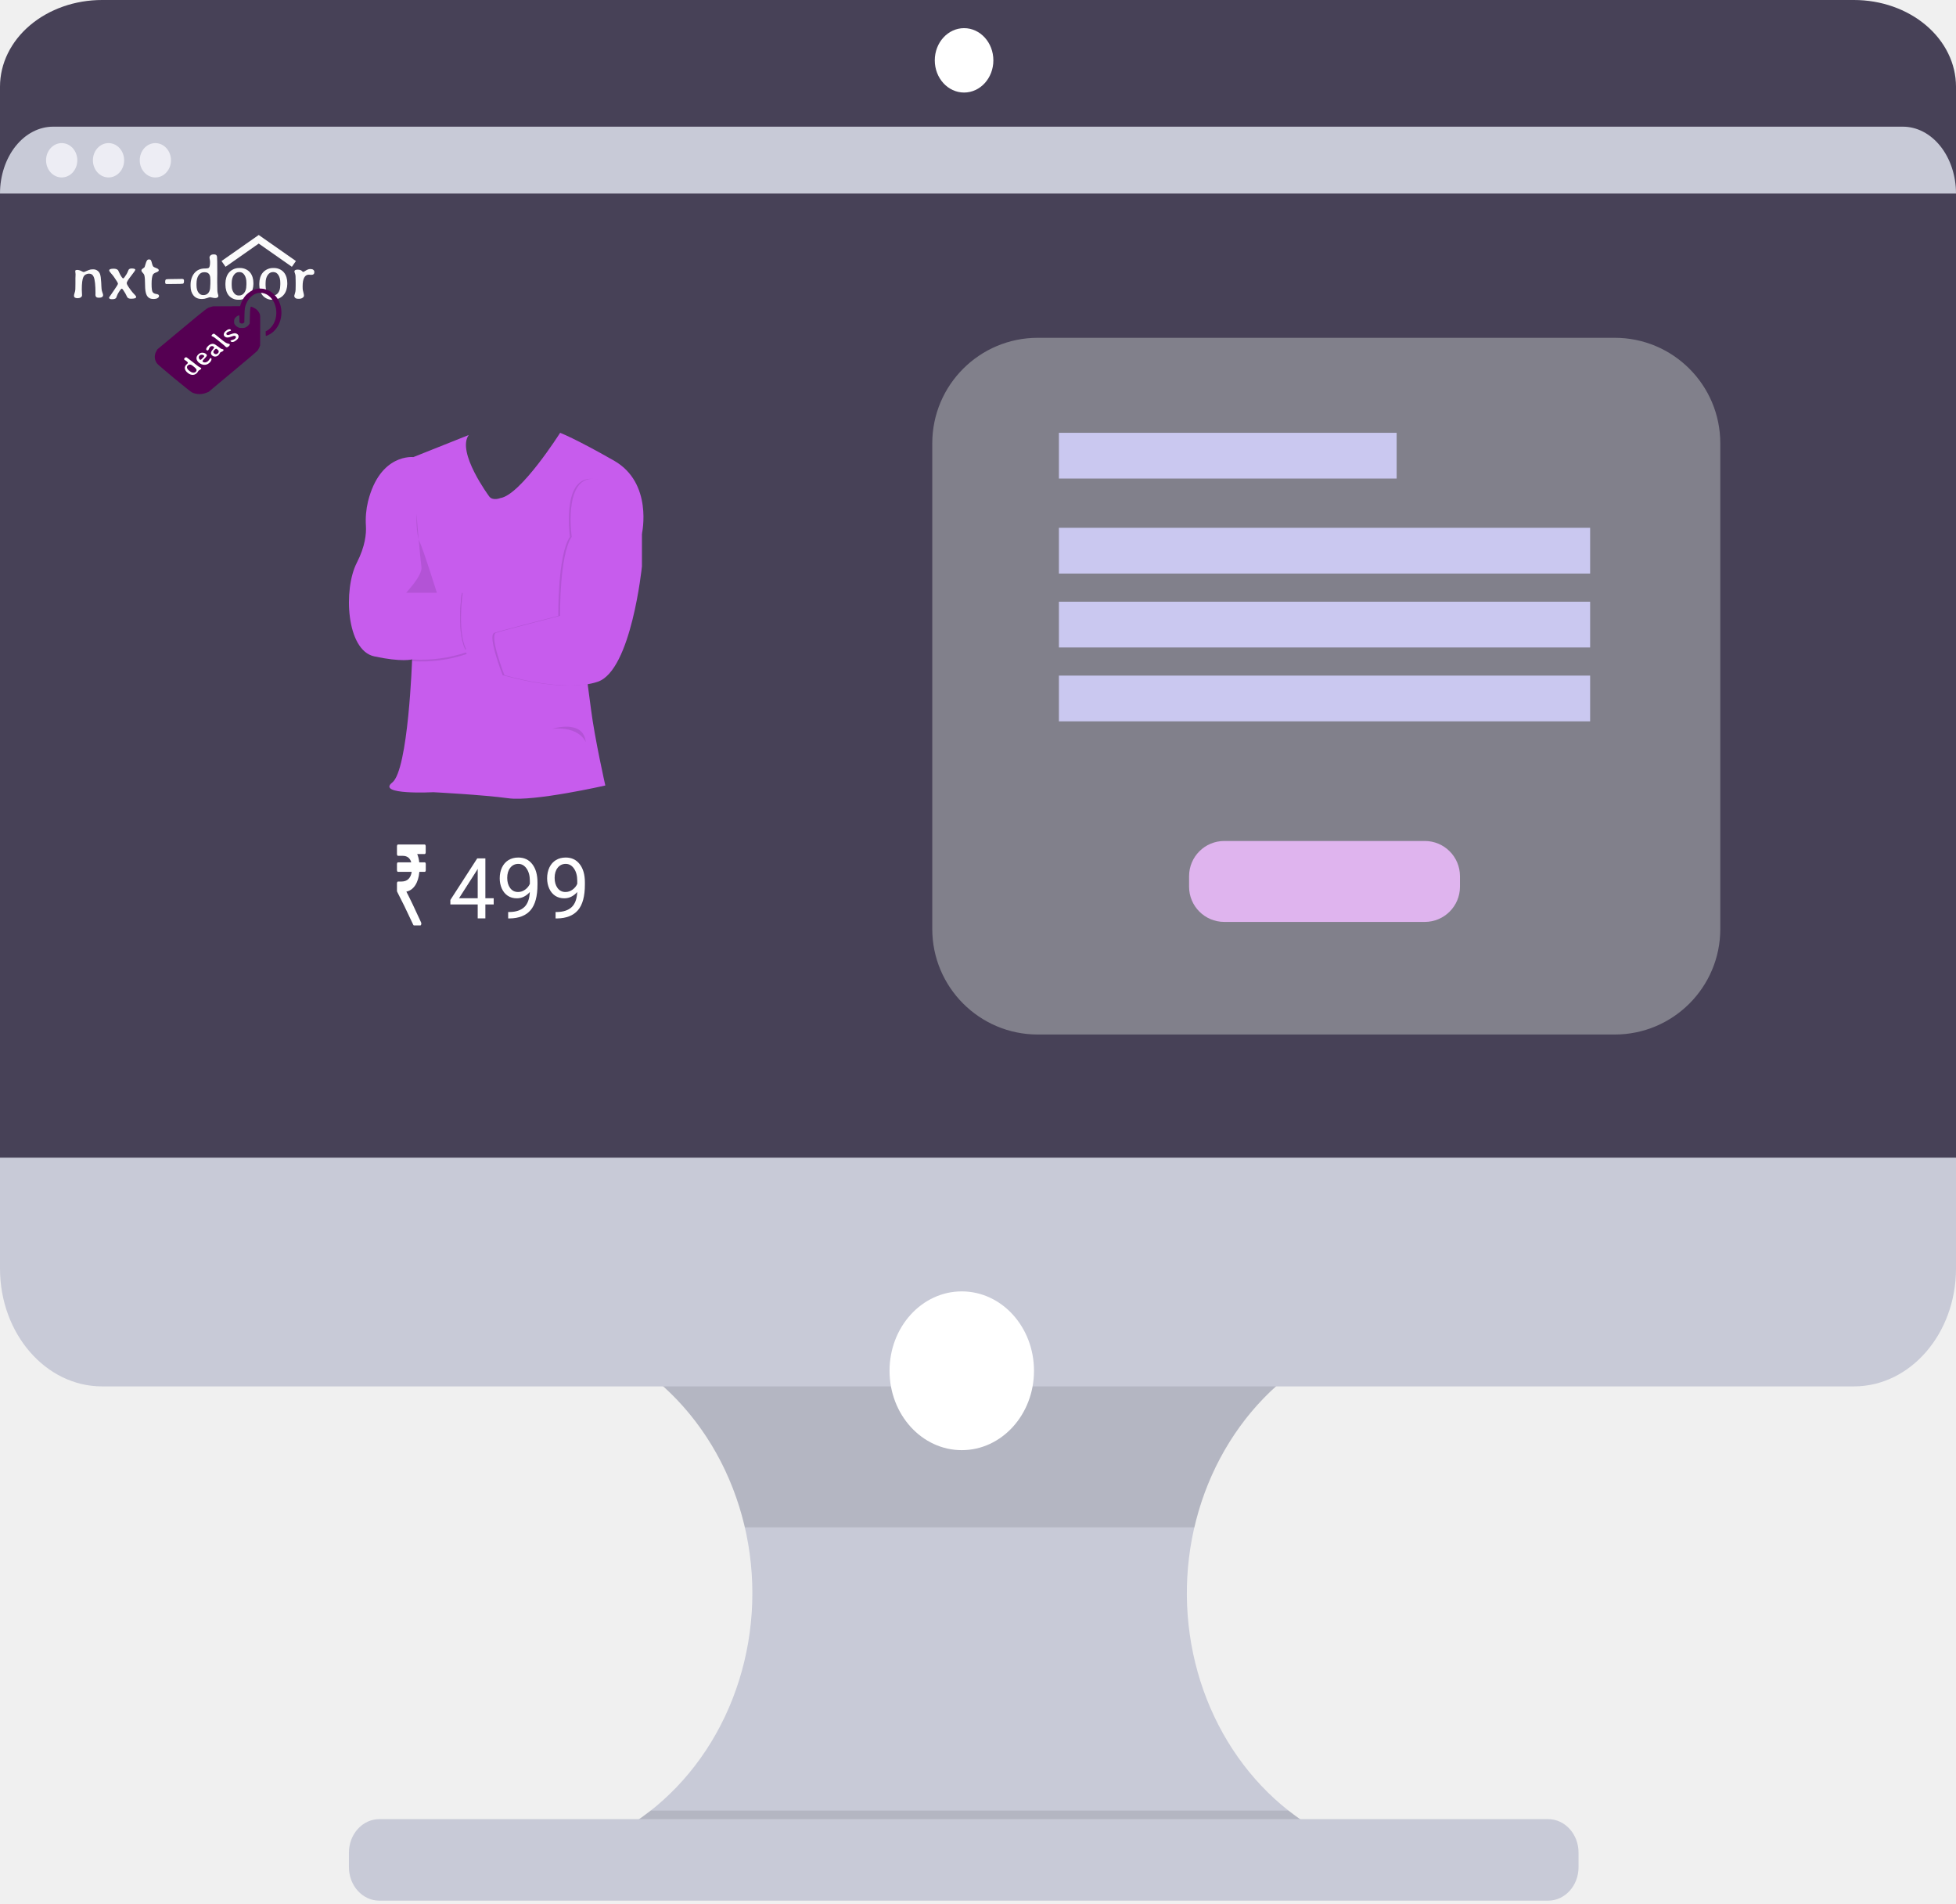
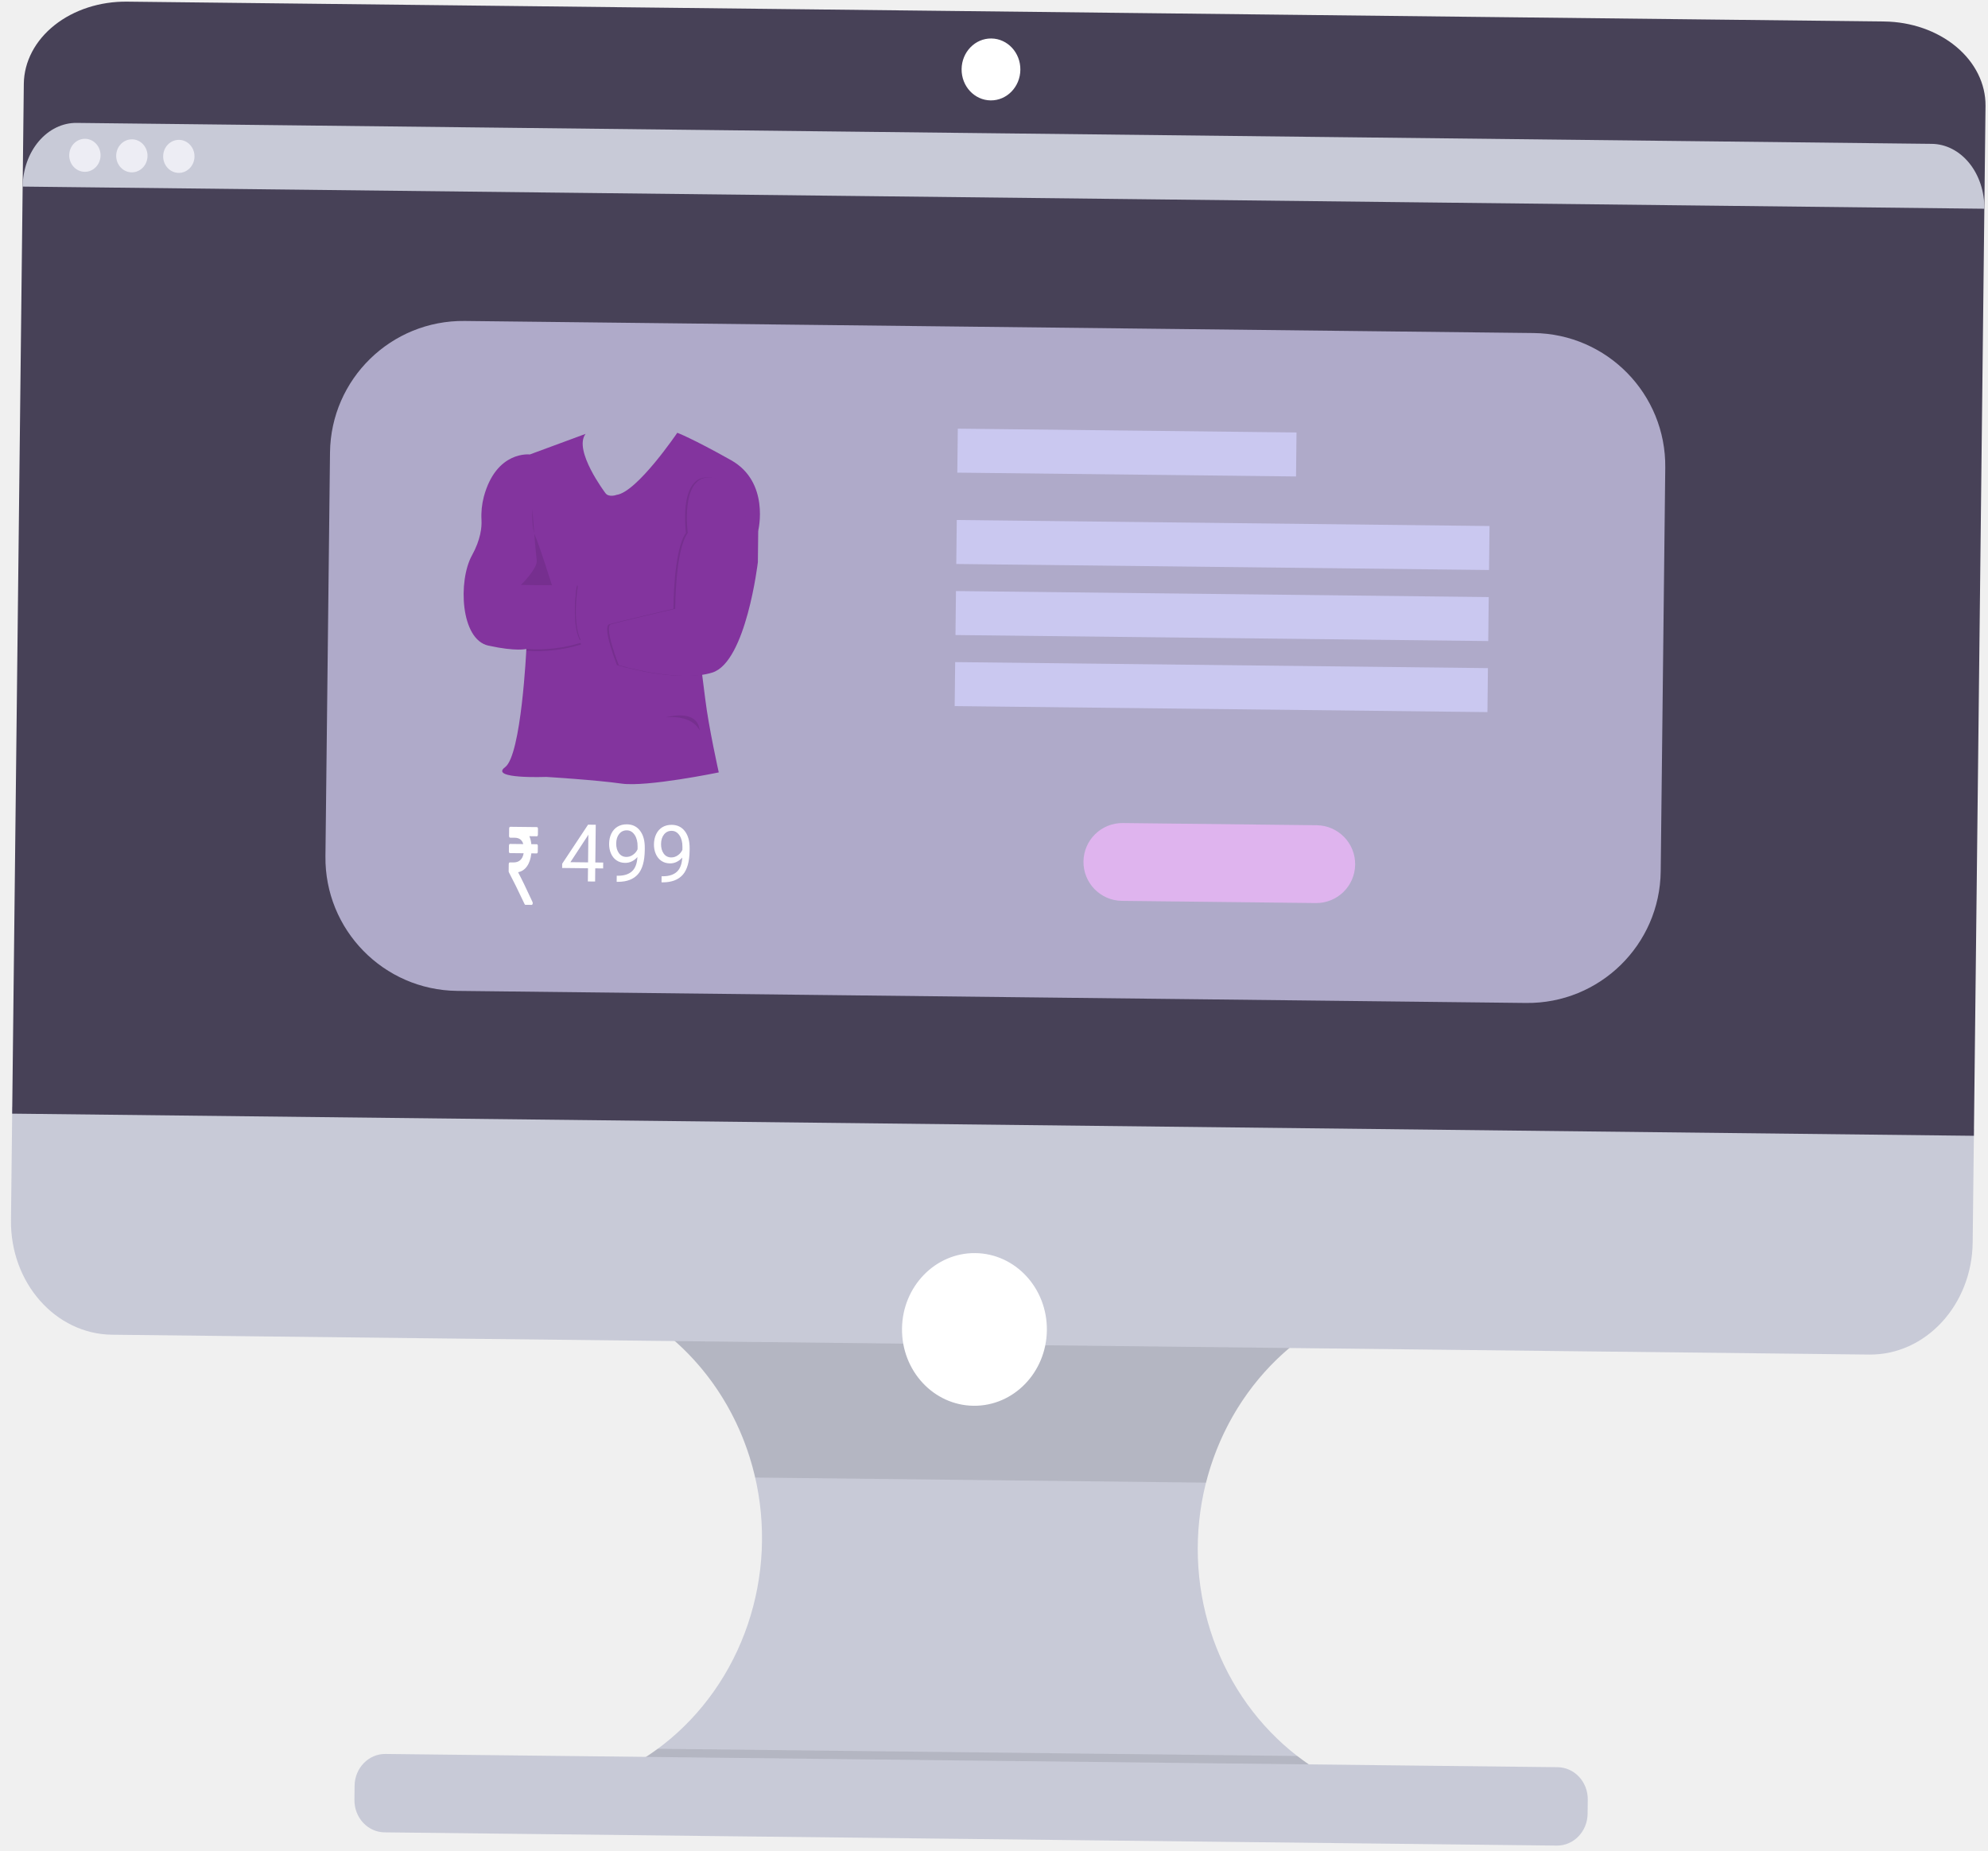
- <svg xmlns="http://www.w3.org/2000/svg" width="556" height="541" viewBox="0 0 556 541" fill="none">
+ <svg xmlns="http://www.w3.org/2000/svg" width="448" height="417" viewBox="0 0 448 417" fill="none">
  <g id="sell-2">
-     <path id="Vector" d="M379.163 522.57V530.39H168.729V524.04C181.563 518.815 192.697 509.523 200.722 497.341C208.748 485.158 213.304 470.633 213.813 455.603C214.323 440.574 210.763 425.716 203.585 412.911C196.407 400.107 185.932 389.93 173.488 383.67H377.734C365.569 389.791 355.281 399.658 348.117 412.076C340.952 424.493 337.219 438.928 337.371 453.63C337.522 468.332 341.551 482.671 348.969 494.907C356.386 507.144 366.875 516.753 379.163 522.57V522.57Z" fill="#C8CAD7" />
-     <path id="Vector_2" opacity="0.1" d="M377.734 383.67C368.348 388.406 360.044 395.389 353.431 404.108C346.818 412.827 342.063 423.061 339.515 434.06H211.717C209.167 423.061 204.412 412.828 197.799 404.109C191.186 395.391 182.883 388.407 173.497 383.67H377.734Z" fill="black" />
-     <path id="Vector_3" d="M0 327V360.504C0 379.003 12.984 394 29.005 394H526.995C543.016 394 556 379.003 556 360.504V327H0Z" fill="#C8CAD7" />
-     <path id="Vector_4" opacity="0.1" d="M379.163 522.57V530.39H168.729V524.04C174.498 521.681 179.955 518.486 184.954 514.54H366.259C370.288 517.714 374.613 520.406 379.163 522.57V522.57Z" fill="black" />
-     <path id="Vector_5" d="M440.059 516.98H107.833C103.059 516.98 99.188 521.233 99.188 526.48V530.65C99.188 535.897 103.059 540.15 107.833 540.15H440.059C444.833 540.15 448.704 535.897 448.704 530.65V526.48C448.704 521.233 444.833 516.98 440.059 516.98Z" fill="#C8CAD7" />
-     <path id="Vector_6" d="M556 24.603C555.99 18.074 552.93 11.815 547.491 7.202C542.053 2.589 534.681 -0.002 526.995 1.25924e-05H29.027C21.337 -0.007 13.96 2.582 8.516 7.195C3.073 11.809 0.01 18.071 0 24.603V329H556V24.603Z" fill="#474157" />
-     <path id="Vector_7" d="M274.042 26.3C278.64 26.3 282.368 22.203 282.368 17.15C282.368 12.097 278.64 8 274.042 8C269.443 8 265.715 12.097 265.715 17.15C265.715 22.203 269.443 26.3 274.042 26.3Z" fill="white" />
-     <path id="Vector_8" d="M273.386 412.12C284.724 412.12 293.916 402.02 293.916 389.56C293.916 377.1 284.724 367 273.386 367C262.048 367 252.857 377.1 252.857 389.56C252.857 402.02 262.048 412.12 273.386 412.12Z" fill="white" />
-     <path id="Vector_9" d="M556 55H0C-2.60748e-07 52.504 0.391 50.033 1.15 47.727C1.909 45.421 3.022 43.326 4.424 41.562C5.827 39.797 7.492 38.398 9.324 37.444C11.156 36.489 13.12 35.999 15.103 36H540.858C542.845 35.992 544.812 36.478 546.649 37.43C548.486 38.381 550.156 39.779 551.562 41.544C552.969 43.309 554.085 45.407 554.847 47.715C555.608 50.025 556 52.5 556 55V55Z" fill="#C8CAD7" />
-     <path id="Vector_10" d="M17.535 50.43C19.988 50.43 21.976 48.245 21.976 45.55C21.976 42.855 19.988 40.67 17.535 40.67C15.083 40.67 13.095 42.855 13.095 45.55C13.095 48.245 15.083 50.43 17.535 50.43Z" fill="#EDEDF4" />
-     <path id="Vector_11" d="M30.849 50.43C33.301 50.43 35.289 48.245 35.289 45.55C35.289 42.855 33.301 40.67 30.849 40.67C28.396 40.67 26.408 42.855 26.408 45.55C26.408 48.245 28.396 50.43 30.849 50.43Z" fill="#EDEDF4" />
-     <path id="Vector_12" d="M44.161 50.43C46.614 50.43 48.602 48.245 48.602 45.55C48.602 42.855 46.614 40.67 44.161 40.67C41.709 40.67 39.721 42.855 39.721 45.55C39.721 48.245 41.709 50.43 44.161 50.43Z" fill="#EDEDF4" />
+     <path id="Vector" d="M302.549 402.006L302.481 407.969L135.166 406.079L135.221 401.237C145.47 397.368 154.403 390.382 160.889 381.165C167.375 371.947 171.122 360.911 171.657 349.455C172.191 337.999 169.489 326.637 163.892 316.808C158.295 306.979 150.054 299.125 140.214 294.24L302.609 296.074C292.884 300.632 284.619 308.064 278.816 317.469C273.012 326.874 269.92 337.848 269.914 349.06C269.907 360.273 272.987 371.243 278.78 380.64C284.572 390.038 292.829 397.46 302.549 402.006V402.006Z" fill="#C8CAD7" />
+     <path id="Vector_2" opacity="0.1" d="M302.609 296.074C295.105 299.601 288.443 304.851 283.11 311.441C277.777 318.03 273.908 325.791 271.787 334.156L170.175 333.008C168.243 324.598 164.55 316.752 159.368 310.044C154.185 303.336 147.643 297.936 140.221 294.24L302.609 296.074Z" fill="black" />
+     <path id="Vector_3" d="M2.762 249.467L2.474 275.016C2.314 289.123 12.508 300.675 25.247 300.819L421.197 305.292C433.936 305.436 444.388 294.117 444.547 280.01L444.836 254.461L2.762 249.467Z" fill="#C8CAD7" />
+     <path id="Vector_4" opacity="0.1" d="M302.549 402.006L302.481 407.969L135.166 406.079L135.221 401.237C139.828 399.49 144.194 397.103 148.203 394.138L292.358 395.767C295.534 398.224 298.95 400.315 302.549 402.006V402.006Z" fill="black" />
+     <path id="Vector_5" d="M351.015 398.29L86.864 395.306C83.067 395.264 79.953 398.472 79.908 402.473L79.872 405.653C79.827 409.654 82.868 412.932 86.664 412.975L350.816 415.959C354.612 416.002 357.726 412.793 357.771 408.792L357.807 405.612C357.852 401.611 354.811 398.333 351.015 398.29Z" fill="#C8CAD7" />
+     <path id="Vector_6" d="M447.441 23.866C447.489 18.887 445.11 14.087 440.825 10.52C436.541 6.954 430.702 4.912 424.591 4.844L28.658 0.372C22.544 0.298 16.656 2.205 12.288 5.675C7.921 9.144 5.431 13.891 5.367 18.872L2.745 250.993L444.819 255.986L447.441 23.866Z" fill="#474157" />
+     <path id="Vector_7" d="M223.242 22.628C226.898 22.669 229.897 19.579 229.941 15.725C229.984 11.872 227.056 8.714 223.399 8.673C219.743 8.632 216.744 11.722 216.7 15.575C216.657 19.429 219.586 22.586 223.242 22.628Z" fill="white" />
+     <path id="Vector_8" d="M219.398 316.832C228.412 316.933 235.807 309.314 235.915 299.813C236.022 290.312 228.801 282.527 219.786 282.425C210.771 282.323 203.377 289.943 203.269 299.444C203.162 308.945 210.383 316.73 219.398 316.832Z" fill="white" />
+     <path id="Vector_9" d="M447.179 47.046L5.105 42.053C5.127 40.149 5.459 38.268 6.082 36.517C6.705 34.765 7.608 33.178 8.738 31.845C9.869 30.512 11.205 29.46 12.67 28.748C14.135 28.037 15.7 27.681 17.277 27.7L435.304 32.422C436.883 32.434 438.443 32.822 439.896 33.564C441.348 34.306 442.663 35.387 443.766 36.745C444.87 38.104 445.739 39.713 446.325 41.481C446.91 43.248 447.2 45.14 447.179 47.046V47.046Z" fill="#C8CAD7" />
+     <path id="Vector_10" d="M19.087 38.724C21.037 38.746 22.636 37.098 22.66 35.043C22.683 32.988 21.121 31.304 19.171 31.282C17.221 31.26 15.621 32.908 15.598 34.963C15.575 37.018 17.137 38.702 19.087 38.724Z" fill="#EDEDF4" />
+     <path id="Vector_11" d="M29.672 38.844C31.622 38.866 33.222 37.218 33.245 35.163C33.268 33.107 31.706 31.423 29.756 31.401C27.806 31.379 26.206 33.028 26.183 35.083C26.16 37.138 27.722 38.822 29.672 38.844Z" fill="#EDEDF4" />
+     <path id="Vector_12" d="M40.257 38.964C42.207 38.986 43.807 37.337 43.83 35.282C43.853 33.227 42.291 31.543 40.341 31.521C38.391 31.499 36.792 33.147 36.768 35.202C36.745 37.258 38.307 38.941 40.257 38.964Z" fill="#EDEDF4" />
+     <rect id="Rectangle 5" x="74.706" y="72" width="300.923" height="150.996" rx="30" transform="rotate(0.647176 74.7055 72)" fill="#AFAAC9" />
+     <rect id="Rectangle 6" x="215.844" y="96.609" width="76.334" height="9.914" transform="rotate(0.647176 215.844 96.6091)" fill="#CAC8F0" />
+     <rect id="Rectangle 7" x="215.611" y="117.198" width="120.067" height="9.914" transform="rotate(0.647176 215.611 117.198)" fill="#CAC8F0" />
+     <rect id="Rectangle 8" x="215.43" y="133.212" width="120.067" height="9.914" transform="rotate(0.647176 215.43 133.212)" fill="#CAC8F0" />
+     <rect id="Rectangle 9" x="215.249" y="149.225" width="120.067" height="9.914" transform="rotate(0.647176 215.249 149.225)" fill="#CAC8F0" />
+     <rect id="Rectangle 10" x="244.263" y="185.398" width="61.226" height="17.54" rx="8.77" transform="rotate(0.647176 244.263 185.398)" fill="#DFB4EE" />
    <g id="shirt">
-       <path id="Vector_13" d="M139.041 141.055C139.041 141.055 129.724 128.518 133.236 123.632L117.494 129.904C117.494 129.904 108.02 128.786 104.606 142.522C104.058 144.807 103.859 147.157 104.015 149.499C104.142 151.568 103.851 155.212 101.423 159.931C97.538 167.481 98.434 184.818 106.369 186.531C114.303 188.245 117.143 187.388 117.143 187.388C117.143 187.388 116.082 218.794 111.494 222.395C106.907 225.996 123.202 225.139 123.202 225.139C123.202 225.139 137.278 225.865 144.518 226.86C151.758 227.854 172.065 223.23 172.065 223.23C172.065 223.23 169.076 210.017 168 201.61C166.924 193.203 164.474 175.3 164.474 175.3L182.487 151.589C182.487 151.589 185.663 137.258 174.538 130.913C163.413 124.568 159.221 123 159.221 123C159.221 123 148.014 140.692 142.217 141.549C142.217 141.564 140.005 142.435 139.041 141.055Z" fill="#C75CED" />
-       <path id="Vector_14" opacity="0.1" d="M118.375 146.036C118.375 146.036 118.204 151.698 119.264 153.927C120.325 156.156 124.203 168.512 124.203 168.512H115.379C115.379 168.512 120.146 163.539 119.795 161.136C119.444 158.733 118.375 146.036 118.375 146.036Z" fill="black" />
-       <path id="Vector_15" opacity="0.1" d="M178.423 147.749L181.957 151.611V160.962C181.957 160.962 178.968 190.481 169.42 193.74C159.871 197 142.859 191.853 142.859 191.853C142.859 191.853 138.458 180.527 140.513 179.838C142.568 179.148 158.698 175.017 158.698 175.017C158.698 175.017 158.467 157.702 162.001 152.555C162.001 152.555 159.707 136.424 167.649 136.082C175.591 135.741 178.423 147.749 178.423 147.749Z" fill="black" />
-       <path id="Vector_16" d="M178.938 147.749L182.472 151.611V160.962C182.472 160.962 179.484 190.481 169.928 193.74C160.372 197 143.375 191.853 143.375 191.853C143.375 191.853 138.974 180.527 141.029 179.838C143.083 179.148 159.207 175.017 159.207 175.017C159.207 175.017 158.982 157.702 162.516 152.555C162.516 152.555 160.215 136.424 168.165 136.082C176.114 135.741 178.938 147.749 178.938 147.749Z" fill="#C75CED" />
-       <path id="Vector_17" opacity="0.1" d="M156.965 207.127C156.965 207.127 165.856 204.267 166.506 210.903C166.506 210.903 164.825 206.351 156.965 207.127Z" fill="black" />
-       <path id="Vector_18" opacity="0.1" d="M131.271 169.028C131.271 169.028 129.508 181.043 132.683 185.849C127.701 187.554 122.413 188.253 117.143 187.903L116.082 169.028H131.271Z" fill="black" />
-       <path id="Vector_19" opacity="0.1" d="M132.481 184.491L131.622 184.956L126.146 172.977L131.271 168.512H131.532C131.45 169.093 130.023 179.409 132.481 184.491Z" fill="black" />
-       <path id="Vector_20" d="M131.271 168.512C131.271 168.512 129.508 180.527 132.683 185.333C127.701 187.039 122.413 187.738 117.143 187.388L110.964 168.512H131.271Z" fill="#C75CED" />
+       <path id="Vector_13" d="M136.427 111.126C136.427 111.126 129.128 101.482 131.962 97.787L119.391 102.429C119.391 102.429 111.868 101.492 109.035 111.935C108.58 113.673 108.402 115.463 108.506 117.25C108.589 118.829 108.326 121.605 106.354 125.182C103.2 130.905 103.764 144.133 110.058 145.511C116.352 146.888 118.617 146.261 118.617 146.261C118.617 146.261 117.503 170.2 113.824 172.905C110.146 175.61 123.109 175.103 123.109 175.103C123.109 175.103 134.295 175.783 140.043 176.606C145.79 177.43 161.976 174.085 161.976 174.085C161.976 174.085 159.714 163.983 158.931 157.563C158.148 151.142 156.354 137.468 156.354 137.468L170.88 119.549C170.88 119.549 173.529 108.649 164.738 103.711C155.947 98.773 152.628 97.539 152.628 97.539C152.628 97.539 143.565 110.93 138.948 111.531C138.948 111.542 137.182 112.187 136.427 111.126Z" fill="#83349E" />
+       <path id="Vector_14" opacity="0.1" d="M119.953 114.738C119.953 114.738 119.768 119.055 120.592 120.764C121.416 122.473 124.393 131.93 124.393 131.93L117.377 131.851C117.377 131.851 121.21 128.102 120.952 126.266C120.693 124.43 119.953 114.738 119.953 114.738Z" fill="black" />
+       <path id="Vector_15" opacity="0.1" d="M167.682 116.584L170.458 119.561L170.378 126.691C170.378 126.691 167.747 149.174 160.127 151.574C152.507 153.974 139.025 149.896 139.025 149.896C139.025 149.896 135.624 141.22 137.263 140.713C138.903 140.206 151.764 137.2 151.764 137.2C151.764 137.2 151.729 123.995 154.583 120.101C154.583 120.101 152.899 107.78 159.216 107.591C165.534 107.402 167.682 116.584 167.682 116.584Z" fill="black" />
+       <path id="Vector_16" d="M168.092 116.589L170.868 119.566L170.788 126.696C170.788 126.696 168.157 149.179 160.531 151.579C152.906 153.979 139.435 149.901 139.435 149.901C139.435 149.901 136.034 141.225 137.673 140.718C139.313 140.21 152.168 137.205 152.168 137.205C152.168 137.205 152.139 123.999 154.993 120.106C154.993 120.106 153.303 107.784 159.626 107.595C165.95 107.407 168.092 116.589 168.092 116.589Z" fill="#83349E" />
+       <path id="Vector_17" opacity="0.1" d="M150.109 161.671C150.109 161.671 157.203 159.569 157.663 164.635C157.663 164.635 156.365 161.149 150.109 161.671Z" fill="black" />
+       <path id="Vector_18" opacity="0.1" d="M130.008 132.387C130.008 132.387 128.503 141.533 130.986 145.226C127.01 146.482 122.799 146.968 118.612 146.654L117.931 132.25L130.008 132.387Z" fill="black" />
+       <path id="Vector_19" opacity="0.1" d="M130.837 144.189L130.15 144.536L125.899 135.352L130.013 131.994L130.221 131.996C130.15 132.438 128.927 140.292 130.837 144.189Z" fill="black" />
+       <path id="Vector_20" d="M130.013 131.994C130.013 131.994 128.507 141.14 130.991 144.833C127.015 146.089 122.804 146.575 118.617 146.261L113.867 131.811L130.013 131.994Z" fill="#83349E" />
    </g>
    <g id="Group">
-       <path id="Vector_21" d="M120.946 245.211C120.891 245.113 120.821 245.064 120.736 245.064H119.176C119.073 244.16 118.878 243.376 118.593 242.712H120.718C120.803 242.712 120.873 242.663 120.928 242.565C120.982 242.467 121.009 242.342 121.009 242.189V240.523C121.009 240.37 120.982 240.245 120.928 240.147C120.873 240.049 120.803 240 120.718 240H113.13C113.045 240 112.975 240.049 112.92 240.147C112.865 240.245 112.838 240.37 112.838 240.523V242.695C112.838 242.837 112.867 242.959 112.925 243.063C112.982 243.166 113.051 243.218 113.13 243.218H114.452C115.735 243.218 116.55 243.833 116.896 245.064H113.13C113.045 245.064 112.975 245.113 112.92 245.211C112.865 245.309 112.838 245.434 112.838 245.586V247.253C112.838 247.405 112.865 247.53 112.92 247.628C112.975 247.726 113.045 247.775 113.13 247.775H117.024C116.89 248.668 116.579 249.349 116.089 249.817C115.6 250.286 114.954 250.52 114.151 250.52H113.13C113.051 250.52 112.982 250.571 112.925 250.675C112.867 250.778 112.838 250.901 112.838 251.042V253.117C112.838 253.259 112.865 253.379 112.92 253.477C114.087 255.698 115.601 258.807 117.462 262.804C117.517 262.935 117.592 263 117.69 263H119.468C119.596 263 119.684 262.902 119.733 262.706C119.793 262.51 119.782 262.325 119.696 262.15C117.921 258.252 116.526 255.333 115.51 253.395C116.544 253.177 117.383 252.578 118.027 251.598C118.672 250.618 119.064 249.344 119.204 247.775H120.736C120.821 247.775 120.891 247.727 120.946 247.628C121 247.531 121.028 247.405 121.028 247.253V245.587C121.028 245.434 121 245.309 120.946 245.211Z" fill="white" />
+       <path id="Vector_21" d="M121.142 190.388C121.1 190.313 121.045 190.275 120.977 190.274L119.737 190.26C119.663 189.57 119.515 188.97 119.293 188.461L120.983 188.48C121.05 188.481 121.106 188.444 121.151 188.37C121.195 188.296 121.218 188.2 121.219 188.084L121.233 186.813C121.235 186.697 121.214 186.601 121.172 186.526C121.129 186.451 121.074 186.413 121.006 186.412L114.973 186.344C114.905 186.343 114.849 186.38 114.805 186.454C114.761 186.528 114.738 186.624 114.736 186.74L114.718 188.397C114.716 188.505 114.738 188.598 114.783 188.678C114.828 188.757 114.882 188.797 114.945 188.798L115.997 188.81C117.017 188.821 117.659 189.298 117.924 190.239L114.929 190.205C114.862 190.205 114.806 190.241 114.761 190.316C114.717 190.39 114.694 190.485 114.693 190.601L114.678 191.872C114.677 191.988 114.698 192.084 114.74 192.159C114.783 192.234 114.838 192.272 114.906 192.273L118.002 192.308C117.888 192.988 117.635 193.504 117.241 193.857C116.848 194.21 116.333 194.382 115.694 194.375L114.882 194.366C114.819 194.365 114.765 194.404 114.718 194.482C114.671 194.561 114.647 194.654 114.646 194.762L114.628 196.344C114.627 196.452 114.647 196.544 114.69 196.619C115.599 198.323 116.776 200.708 118.221 203.772C118.263 203.873 118.323 203.923 118.4 203.924L119.814 203.94C119.916 203.941 119.987 203.867 120.027 203.718C120.077 203.569 120.069 203.428 120.003 203.294C118.625 200.305 117.541 198.067 116.75 196.58C117.574 196.423 118.246 195.974 118.767 195.232C119.288 194.491 119.611 193.522 119.735 192.328L120.954 192.342C121.021 192.342 121.077 192.306 121.122 192.231C121.166 192.157 121.189 192.062 121.19 191.946L121.204 190.675C121.206 190.559 121.185 190.463 121.142 190.388Z" fill="white" />
    </g>
-     <path id="499" d="M137.968 255.27H140.335V257.039H137.968V261H135.788V257.039H128.019V255.762L135.659 243.938H137.968V255.27ZM130.48 255.27H135.788V246.902L135.531 247.371L130.48 255.27ZM150.601 253.5C150.148 254.039 149.605 254.473 148.972 254.801C148.347 255.129 147.659 255.293 146.909 255.293C145.925 255.293 145.066 255.051 144.331 254.566C143.605 254.082 143.042 253.402 142.644 252.527C142.245 251.645 142.046 250.672 142.046 249.609C142.046 248.469 142.261 247.441 142.691 246.527C143.128 245.613 143.745 244.914 144.542 244.43C145.339 243.945 146.269 243.703 147.331 243.703C149.019 243.703 150.347 244.336 151.316 245.602C152.292 246.859 152.781 248.578 152.781 250.758V251.391C152.781 254.711 152.124 257.137 150.812 258.668C149.499 260.191 147.519 260.973 144.87 261.012H144.448V259.184H144.906C146.695 259.152 148.07 258.688 149.031 257.789C149.991 256.883 150.515 255.453 150.601 253.5ZM147.261 253.5C147.988 253.5 148.656 253.277 149.265 252.832C149.882 252.387 150.331 251.836 150.613 251.18V250.312C150.613 248.891 150.304 247.734 149.687 246.844C149.07 245.953 148.288 245.508 147.343 245.508C146.39 245.508 145.624 245.875 145.046 246.609C144.468 247.336 144.179 248.297 144.179 249.492C144.179 250.656 144.456 251.617 145.011 252.375C145.573 253.125 146.323 253.5 147.261 253.5ZM164.077 253.5C163.624 254.039 163.081 254.473 162.448 254.801C161.823 255.129 161.136 255.293 160.386 255.293C159.402 255.293 158.542 255.051 157.808 254.566C157.081 254.082 156.519 253.402 156.12 252.527C155.722 251.645 155.523 250.672 155.523 249.609C155.523 248.469 155.738 247.441 156.167 246.527C156.605 245.613 157.222 244.914 158.019 244.43C158.816 243.945 159.745 243.703 160.808 243.703C162.495 243.703 163.823 244.336 164.792 245.602C165.769 246.859 166.257 248.578 166.257 250.758V251.391C166.257 254.711 165.601 257.137 164.288 258.668C162.976 260.191 160.995 260.973 158.347 261.012H157.925V259.184H158.382C160.171 259.152 161.546 258.688 162.507 257.789C163.468 256.883 163.991 255.453 164.077 253.5ZM160.738 253.5C161.464 253.5 162.132 253.277 162.741 252.832C163.359 252.387 163.808 251.836 164.089 251.18V250.312C164.089 248.891 163.781 247.734 163.163 246.844C162.546 245.953 161.765 245.508 160.82 245.508C159.866 245.508 159.101 245.875 158.523 246.609C157.945 247.336 157.656 248.297 157.656 249.492C157.656 250.656 157.933 251.617 158.488 252.375C159.05 253.125 159.8 253.5 160.738 253.5Z" fill="white" />
-     <g id="brand-small">
-       <path id="Polygon 5" d="M83.542 75L73.542 68L63.542 75" stroke="#FBFBFB" stroke-width="2" />
-       <path id="nxt-door" d="M22.074 84.745C22.068 84.745 22.06 84.745 22.048 84.745C21.374 84.745 21.037 84.514 21.037 84.051C21.037 83.828 21.096 83.553 21.213 83.225C21.33 82.897 21.398 82.565 21.415 82.231C21.433 81.892 21.441 81.373 21.441 80.676V79.032L21.459 78.575C21.471 78.27 21.477 78.054 21.477 77.925L21.389 77.019C21.389 76.814 21.57 76.712 21.934 76.712C22.303 76.712 22.681 76.811 23.067 77.011C23.454 77.21 23.691 77.31 23.779 77.31C23.873 77.31 24.046 77.251 24.298 77.134C24.556 77.017 24.857 76.891 25.203 76.756C25.555 76.615 25.915 76.545 26.284 76.545H26.513C26.952 76.545 27.342 76.665 27.682 76.905C28.027 77.14 28.276 77.468 28.429 77.89C28.587 78.306 28.698 79.073 28.763 80.192L28.789 80.676L28.807 81.159C28.824 81.44 28.845 81.745 28.868 82.073C28.892 82.401 28.971 82.747 29.105 83.11C29.24 83.468 29.308 83.708 29.308 83.831C29.308 84.353 28.909 84.613 28.112 84.613C27.773 84.613 27.523 84.546 27.365 84.411C27.207 84.27 27.128 84.036 27.128 83.708L27.145 83.383C27.145 81.103 26.981 79.551 26.653 78.725C26.395 78.086 25.941 77.767 25.291 77.767C24.98 77.767 24.676 77.846 24.377 78.004C24.084 78.156 23.855 78.405 23.691 78.751C23.398 79.366 23.252 80.55 23.252 82.302L23.322 83.893C23.322 84.144 23.202 84.35 22.962 84.508C22.722 84.666 22.426 84.745 22.074 84.745ZM31.953 85.035H31.733C31.241 85.035 30.995 84.871 30.995 84.543C30.995 84.519 31.417 83.907 32.261 82.706C33.11 81.499 33.535 80.802 33.535 80.614C33.535 80.427 33.157 79.791 32.401 78.707C32.19 78.402 31.909 78.057 31.558 77.67C31.212 77.277 31.039 77.008 31.039 76.861C31.039 76.527 31.458 76.36 32.296 76.36C32.905 76.36 33.333 76.513 33.579 76.817C33.626 76.876 33.685 77.002 33.755 77.195C33.825 77.383 33.954 77.649 34.142 77.995C34.552 78.745 34.845 79.12 35.02 79.12C35.161 79.12 35.469 78.733 35.943 77.96C36.131 77.655 36.272 77.371 36.365 77.107C36.465 76.844 36.532 76.689 36.567 76.642C36.743 76.413 37.019 76.299 37.394 76.299C38.102 76.299 38.457 76.425 38.457 76.677C38.457 76.823 38.05 77.415 37.235 78.452C36.421 79.489 36.014 80.16 36.014 80.465C36.014 80.764 36.447 81.487 37.315 82.636C37.602 83.017 37.903 83.362 38.22 83.673C38.542 83.983 38.703 84.227 38.703 84.402C38.703 84.731 38.217 84.897 37.244 84.903C36.758 84.903 36.406 84.766 36.19 84.49C36.148 84.438 36.078 84.3 35.978 84.077C35.885 83.855 35.77 83.626 35.636 83.392C35.108 82.483 34.774 82.029 34.634 82.029C34.458 82.029 34.118 82.448 33.614 83.286C33.468 83.532 33.336 83.814 33.219 84.13C33.107 84.44 33.04 84.613 33.017 84.648C32.829 84.906 32.475 85.035 31.953 85.035ZM43.845 84.965H43.511C42.667 84.965 42.06 84.602 41.691 83.875C41.387 83.283 41.234 82.311 41.234 80.957C41.234 79.603 41.161 78.675 41.015 78.171C40.962 77.983 40.815 77.769 40.575 77.529C40.335 77.289 40.215 77.081 40.215 76.905V76.791C40.215 76.639 40.352 76.472 40.628 76.29C40.903 76.108 41.062 75.98 41.102 75.903C41.149 75.821 41.237 75.537 41.366 75.051C41.501 74.559 41.639 74.216 41.779 74.022C41.926 73.823 42.119 73.724 42.359 73.724C42.605 73.724 42.778 73.794 42.878 73.935C42.983 74.075 43.086 74.365 43.185 74.805C43.291 75.244 43.405 75.543 43.528 75.701C43.651 75.853 43.95 76.015 44.425 76.185C44.899 76.355 45.137 76.565 45.137 76.817C45.137 77.04 44.888 77.239 44.39 77.415C43.898 77.591 43.587 77.808 43.458 78.065C43.212 78.564 43.089 79.445 43.089 80.711C43.089 81.977 43.197 82.753 43.414 83.04C43.631 83.321 43.982 83.494 44.469 83.559C44.961 83.623 45.207 83.808 45.207 84.112C45.207 84.347 45.066 84.549 44.785 84.719C44.51 84.883 44.196 84.965 43.845 84.965ZM47.343 80.72C47.085 80.72 46.956 80.57 46.956 80.272V80.069C46.956 79.677 47.047 79.451 47.228 79.393C47.41 79.328 48.248 79.296 49.742 79.296L51.465 79.269H51.79C52.13 79.269 52.3 79.422 52.3 79.727V79.92C52.288 80.002 52.282 80.066 52.282 80.113C52.282 80.406 52.171 80.579 51.948 80.632C51.731 80.679 50.917 80.702 49.505 80.702H49.109L48.916 80.711H48.52L48.257 80.72H47.343ZM59.77 79.103C59.77 78.587 59.642 78.168 59.384 77.846C59.132 77.523 58.713 77.362 58.127 77.362H58.048L57.96 77.371C57.351 77.371 56.847 77.661 56.448 78.241C56.056 78.815 55.859 79.609 55.859 80.623V81.027C55.859 81.936 56.038 82.636 56.395 83.128C56.759 83.62 57.204 83.866 57.731 83.866H57.81C58.426 83.866 58.903 83.652 59.243 83.225C59.583 82.797 59.753 82.185 59.753 81.388C59.765 81.259 59.77 81.165 59.77 81.106L59.797 80.553V79.551L59.779 79.278C59.773 79.22 59.77 79.161 59.77 79.103ZM58.25 76.299C58.895 76.299 59.281 76.22 59.41 76.061C59.609 75.815 59.709 75.291 59.709 74.488C59.709 74.248 59.683 74.002 59.63 73.75C59.577 73.492 59.551 73.322 59.551 73.24C59.551 72.977 59.65 72.754 59.85 72.572C60.049 72.391 60.339 72.3 60.72 72.3H60.887C61.35 72.3 61.616 72.508 61.687 72.924C61.739 73.223 61.766 74.866 61.766 77.855L61.748 78.909V80.377L61.766 81.186C61.766 81.32 61.766 81.455 61.766 81.59L61.774 81.783C61.78 81.912 61.783 82.147 61.783 82.486C61.783 82.82 61.83 83.148 61.924 83.471C62.023 83.787 62.073 84.01 62.073 84.139C62.073 84.268 62 84.394 61.853 84.517C61.707 84.64 61.49 84.701 61.203 84.701C60.922 84.701 60.632 84.663 60.333 84.587C60.04 84.505 59.838 84.464 59.727 84.464C59.615 84.464 59.31 84.549 58.812 84.719C58.32 84.889 57.89 84.974 57.52 84.974H57.327C56.331 84.974 55.555 84.637 54.998 83.963C54.447 83.283 54.172 82.395 54.172 81.3V80.852C54.172 80.277 54.263 79.703 54.444 79.129C54.632 78.549 54.901 78.045 55.253 77.617C55.985 76.738 56.984 76.299 58.25 76.299ZM67.812 83.981H67.988C68.58 83.981 69.066 83.72 69.447 83.198C69.828 82.677 70.019 82.018 70.019 81.221L70.036 81.027L70.045 80.728V80.333C70.045 79.46 69.866 78.742 69.509 78.18C69.157 77.611 68.686 77.327 68.094 77.327H67.918C67.338 77.327 66.849 77.614 66.45 78.189C66.058 78.763 65.861 79.524 65.861 80.474V81.071C65.873 81.212 65.879 81.309 65.879 81.361C65.879 82.029 66.064 82.633 66.433 83.172C66.802 83.711 67.262 83.981 67.812 83.981ZM72.031 80.456V80.746C72.031 81.268 71.946 81.804 71.776 82.355C71.431 83.474 70.751 84.276 69.737 84.763C69.151 85.044 68.571 85.185 67.997 85.185H67.698C67.153 85.185 66.647 85.073 66.178 84.851C65.246 84.405 64.628 83.667 64.323 82.636C64.159 82.091 64.077 81.537 64.077 80.975V80.526C64.077 79.976 64.162 79.425 64.332 78.874C64.666 77.784 65.328 77.005 66.318 76.536C66.828 76.29 67.35 76.167 67.883 76.167H68.322C68.826 76.167 69.324 76.275 69.816 76.492C70.801 76.926 71.463 77.699 71.803 78.812C71.955 79.305 72.031 79.853 72.031 80.456ZM77.445 83.981H77.621C78.213 83.981 78.699 83.72 79.08 83.198C79.461 82.677 79.651 82.018 79.651 81.221L79.669 81.027L79.678 80.728V80.333C79.678 79.46 79.499 78.742 79.142 78.18C78.79 77.611 78.318 77.327 77.727 77.327H77.551C76.971 77.327 76.481 77.614 76.083 78.189C75.69 78.763 75.494 79.524 75.494 80.474V81.071C75.506 81.212 75.512 81.309 75.512 81.361C75.512 82.029 75.696 82.633 76.065 83.172C76.435 83.711 76.894 83.981 77.445 83.981ZM81.664 80.456V80.746C81.664 81.268 81.579 81.804 81.409 82.355C81.064 83.474 80.384 84.276 79.37 84.763C78.784 85.044 78.204 85.185 77.63 85.185H77.331C76.786 85.185 76.279 85.073 75.811 84.851C74.879 84.405 74.261 83.667 73.956 82.636C73.792 82.091 73.71 81.537 73.71 80.975V80.526C73.71 79.976 73.795 79.425 73.965 78.874C74.299 77.784 74.961 77.005 75.951 76.536C76.461 76.29 76.982 76.167 77.516 76.167H77.955C78.459 76.167 78.957 76.275 79.449 76.492C80.434 76.926 81.096 77.699 81.436 78.812C81.588 79.305 81.664 79.853 81.664 80.456ZM87.764 78.057C87.213 78.057 86.785 78.332 86.481 78.883C86.176 79.428 86.023 80.263 86.023 81.388C86.023 81.886 86.044 82.24 86.085 82.451C86.126 82.656 86.188 82.914 86.269 83.225C86.357 83.529 86.401 83.796 86.401 84.024C86.401 84.247 86.267 84.452 85.997 84.64C85.728 84.827 85.376 84.921 84.942 84.921L84.793 84.912H84.635C84.353 84.912 84.119 84.833 83.932 84.675C83.75 84.517 83.659 84.338 83.659 84.139V83.998C83.659 83.957 83.715 83.764 83.826 83.418C83.938 83.072 84.002 82.738 84.019 82.416C84.037 82.094 84.046 81.66 84.046 81.115V80.14L84.037 79.981C84.037 79.876 84.037 79.77 84.037 79.665L84.019 79.19C84.014 79.085 84.011 78.88 84.011 78.575C84.011 78.265 83.955 77.972 83.844 77.696C83.738 77.415 83.686 77.233 83.686 77.151C83.686 76.8 83.993 76.624 84.608 76.624C85.224 76.624 85.669 76.791 85.944 77.125C86.026 77.225 86.111 77.274 86.199 77.274C86.293 77.274 86.445 77.201 86.656 77.055C87.242 76.656 87.734 76.457 88.133 76.457H88.273C88.625 76.457 88.892 76.536 89.073 76.694C89.261 76.853 89.355 77.064 89.355 77.327C89.355 77.849 89.064 78.109 88.484 78.109C88.256 78.074 88.016 78.057 87.764 78.057Z" fill="#FBFBFB" />
-       <g id="Group_2">
-         <g id="Group_3">
-           <path id="Vector_22" d="M73.236 82.055C72.2 82.225 71.397 82.595 70.552 83.293C69.918 83.816 69.544 84.25 69.122 84.942C68.776 85.518 68.537 86.046 68.382 86.592L68.255 87.015L64.409 87.032L60.555 87.05L59.992 87.209C58.801 87.549 59.083 87.338 51.636 93.536L44.754 99.259L44.465 99.758C43.775 100.926 43.859 102.288 44.676 103.345C45.12 103.914 53.912 111.187 54.532 111.498C55.8 112.126 57.322 112.167 58.689 111.609L59.287 111.369L66.156 105.634C71.313 101.337 73.088 99.823 73.264 99.57C73.391 99.382 73.595 99.001 73.722 98.719L73.941 98.202L73.961 93.917C73.983 89.785 73.975 89.621 73.842 89.251C73.644 88.722 73.271 88.224 72.799 87.854C72.362 87.519 71.404 87.079 71.305 87.173C71.15 87.314 71.066 88.171 71.024 89.984L70.981 91.922L70.777 92.233C70.538 92.585 70.178 92.884 69.735 93.078C69.481 93.189 69.326 93.213 68.763 93.213C68.199 93.213 68.044 93.189 67.791 93.078C67.347 92.884 66.988 92.585 66.748 92.233C66.565 91.951 66.544 91.869 66.544 91.364C66.544 90.759 66.635 90.542 67.051 90.131C67.263 89.92 67.812 89.603 67.967 89.603C68.038 89.603 68.058 89.82 68.058 90.607V91.61L68.263 91.781C68.552 92.015 68.974 92.021 69.256 91.786L69.453 91.622L69.489 89.743C69.531 87.76 69.594 87.272 69.961 86.38C70.644 84.69 71.94 83.521 73.413 83.257C74.991 82.975 76.667 83.856 77.633 85.476C79.211 88.112 78.689 91.786 76.477 93.565C76.238 93.758 75.928 93.969 75.787 94.034L75.526 94.152V94.81C75.526 95.256 75.555 95.473 75.604 95.473C75.773 95.473 76.661 95.039 77.09 94.745C80.042 92.714 80.901 88.236 78.957 84.995C78.351 83.974 77.337 83.017 76.365 82.542C75.434 82.09 74.222 81.896 73.236 82.055Z" fill="#550052" />
-           <path id="deals" d="M54.598 103.835C54.417 103.694 54.227 103.616 54.026 103.601C53.828 103.585 53.629 103.661 53.43 103.828L53.403 103.851L53.376 103.879C53.169 104.053 53.099 104.276 53.166 104.549C53.233 104.819 53.444 105.093 53.799 105.371L53.94 105.482C54.258 105.731 54.564 105.872 54.857 105.904C55.153 105.935 55.391 105.875 55.57 105.725L55.597 105.702C55.806 105.526 55.894 105.331 55.86 105.116C55.826 104.902 55.67 104.686 55.391 104.467C55.35 104.428 55.319 104.401 55.299 104.385L55.114 104.226L54.763 103.951L54.662 103.881C54.64 103.867 54.618 103.852 54.598 103.835ZM53.1 103.502C53.319 103.317 53.423 103.185 53.411 103.105C53.393 102.98 53.243 102.808 52.963 102.588C52.879 102.522 52.784 102.462 52.678 102.408C52.569 102.353 52.501 102.313 52.472 102.291C52.38 102.219 52.336 102.129 52.34 102.022C52.344 101.916 52.411 101.808 52.541 101.699L52.598 101.651C52.755 101.519 52.919 101.5 53.088 101.593C53.211 101.66 53.795 102.103 54.84 102.923L55.203 103.217L55.716 103.619L56.005 103.836C56.052 103.873 56.099 103.91 56.147 103.947L56.217 103.997C56.264 104.031 56.347 104.095 56.466 104.188C56.583 104.279 56.714 104.356 56.858 104.417C57.003 104.476 57.098 104.522 57.143 104.558C57.188 104.593 57.207 104.649 57.2 104.724C57.193 104.8 57.141 104.879 57.043 104.961C56.948 105.041 56.836 105.114 56.707 105.178C56.579 105.24 56.496 105.286 56.458 105.318C56.42 105.35 56.346 105.46 56.236 105.649C56.128 105.837 56.011 105.983 55.886 106.089L55.82 106.144C55.481 106.429 55.099 106.558 54.674 106.533C54.249 106.504 53.845 106.339 53.461 106.039L53.305 105.916C53.104 105.759 52.934 105.575 52.795 105.366C52.656 105.153 52.571 104.938 52.541 104.72C52.483 104.27 52.669 103.863 53.1 103.502ZM57.819 101.537C57.955 101.423 58.029 101.326 58.042 101.245C58.054 101.165 58.033 101.103 57.978 101.059L57.849 100.958C57.701 100.842 57.526 100.791 57.324 100.805C57.122 100.818 56.959 100.877 56.833 100.983L56.755 101.048C56.574 101.201 56.494 101.396 56.516 101.633C56.537 101.869 56.64 102.061 56.827 102.207L56.879 102.248C56.95 102.304 57.05 102.278 57.178 102.171L57.246 102.113L57.261 102.096L57.47 101.895L57.608 101.76L57.697 101.665C57.713 101.648 57.734 101.626 57.759 101.597C57.787 101.567 57.807 101.547 57.819 101.537ZM59.547 103.091L59.416 103.202C59.017 103.537 58.559 103.697 58.041 103.683C57.81 103.677 57.571 103.625 57.322 103.528C57.072 103.429 56.853 103.306 56.667 103.16L56.529 103.051C56.342 102.905 56.184 102.72 56.055 102.496C55.801 102.06 55.776 101.639 55.982 101.234C56.085 101.024 56.238 100.834 56.439 100.665L56.505 100.609C56.784 100.375 57.101 100.249 57.457 100.234C57.661 100.225 57.86 100.255 58.053 100.322C58.246 100.386 58.399 100.462 58.512 100.55C58.76 100.745 58.846 100.935 58.77 101.122C58.718 101.249 58.529 101.487 58.203 101.834C57.88 102.179 57.705 102.371 57.679 102.409C57.551 102.59 57.544 102.726 57.659 102.815C57.858 102.971 58.112 103.027 58.423 102.982C58.651 102.95 58.886 102.833 59.127 102.63C59.218 102.553 59.337 102.405 59.483 102.186C59.629 101.967 59.712 101.849 59.732 101.832C59.836 101.745 59.936 101.739 60.032 101.815C60.153 101.909 60.161 102.097 60.057 102.378C59.952 102.656 59.782 102.893 59.547 103.091ZM61.829 100.479L61.922 100.401C62.107 100.245 62.189 100.044 62.166 99.796C62.154 99.66 62.025 99.496 61.779 99.303L61.742 99.269L61.665 99.209C61.511 99.088 61.372 99.08 61.249 99.184L61.153 99.264L61.01 99.405L60.938 99.48C60.755 99.634 60.658 99.802 60.647 99.984C60.634 100.165 60.7 100.313 60.845 100.427L60.953 100.511C61.064 100.598 61.202 100.645 61.368 100.652C61.534 100.656 61.688 100.598 61.829 100.479ZM63.49 99.323C63.627 99.43 63.561 99.597 63.292 99.824C63.244 99.864 63.132 99.918 62.955 99.987C62.778 100.052 62.673 100.099 62.639 100.128C62.607 100.155 62.535 100.273 62.424 100.484C62.31 100.692 62.183 100.855 62.044 100.973L61.975 101.03C61.758 101.213 61.498 101.314 61.194 101.332C60.889 101.349 60.61 101.257 60.356 101.058C59.839 100.653 59.835 100.134 60.344 99.5C60.673 99.087 60.841 98.872 60.849 98.856C60.895 98.734 60.852 98.62 60.719 98.516C60.584 98.41 60.429 98.356 60.255 98.356C60.081 98.353 59.922 98.411 59.779 98.532C59.637 98.651 59.52 98.831 59.427 99.072C59.332 99.312 59.249 99.462 59.177 99.522C59.047 99.631 58.891 99.614 58.709 99.471C58.594 99.381 58.587 99.21 58.688 98.959C58.791 98.706 58.973 98.47 59.234 98.251L59.383 98.125C59.579 97.961 59.79 97.845 60.018 97.777C60.245 97.709 60.463 97.692 60.672 97.726C60.968 97.774 61.442 98.053 62.094 98.564C62.462 98.853 62.699 99.027 62.803 99.086C62.909 99.143 63.035 99.185 63.181 99.212C63.325 99.238 63.428 99.275 63.49 99.323ZM60.234 95.547C60.072 95.42 60.121 95.248 60.38 95.03L60.434 94.985C60.619 94.829 60.803 94.803 60.985 94.906L61.652 95.429L61.876 95.615L61.99 95.704L62.332 95.987L62.445 96.076L62.504 96.126C62.543 96.157 62.582 96.187 62.621 96.218L62.676 96.266C62.715 96.297 62.754 96.327 62.793 96.358L62.848 96.406L63.137 96.633L63.54 96.933C63.579 96.961 63.673 97.033 63.823 97.15C63.972 97.268 64.151 97.377 64.359 97.478C64.567 97.577 64.751 97.64 64.911 97.668C65.07 97.695 65.183 97.736 65.253 97.791C65.323 97.845 65.342 97.929 65.312 98.041C65.284 98.151 65.192 98.272 65.036 98.403L64.931 98.491C64.65 98.727 64.395 98.755 64.165 98.575C64.149 98.562 64.104 98.514 64.029 98.43C63.955 98.346 63.799 98.209 63.562 98.019L62.845 97.428L62.789 97.38C62.75 97.349 62.711 97.319 62.672 97.288L62.559 97.194C62.52 97.163 62.481 97.133 62.442 97.103L62.386 97.054C62.347 97.024 62.308 96.993 62.27 96.963L62.156 96.868C62.117 96.838 62.078 96.808 62.039 96.777L61.925 96.683L61.805 96.589L61.691 96.495L61.113 96.042C60.88 95.859 60.683 95.737 60.525 95.677C60.366 95.618 60.269 95.574 60.234 95.547ZM64.772 95.918C64.445 95.94 64.158 95.854 63.913 95.662C63.664 95.467 63.565 95.223 63.615 94.928C63.662 94.632 63.845 94.35 64.162 94.084C64.478 93.817 64.75 93.654 64.975 93.595C65.199 93.534 65.374 93.553 65.501 93.652C65.675 93.789 65.707 93.903 65.598 93.995C65.56 94.027 65.417 94.079 65.17 94.15C64.922 94.222 64.722 94.322 64.568 94.451C64.415 94.58 64.335 94.706 64.329 94.827C64.325 94.947 64.379 95.051 64.492 95.139C64.605 95.228 64.779 95.245 65.015 95.19C65.095 95.172 65.328 95.092 65.714 94.951C66.1 94.807 66.399 94.727 66.611 94.712C66.942 94.69 67.234 94.777 67.486 94.975C67.738 95.173 67.847 95.425 67.814 95.733C67.781 96.037 67.603 96.325 67.28 96.596C66.732 97.057 66.282 97.257 65.931 97.195C65.82 97.176 65.737 97.145 65.684 97.104C65.506 96.964 65.471 96.849 65.578 96.758C65.61 96.731 65.782 96.677 66.094 96.594C66.406 96.509 66.641 96.4 66.798 96.267C66.958 96.133 67.049 96 67.07 95.869C67.093 95.737 67.044 95.624 66.925 95.531C66.804 95.436 66.621 95.411 66.375 95.454C66.274 95.473 66.034 95.551 65.654 95.691C65.272 95.829 64.978 95.904 64.772 95.918Z" fill="white" />
-         </g>
-       </g>
-     </g>
-     <rect id="Rectangle 5" x="265" y="96" width="224" height="198" rx="30" fill="#81808B" />
-     <rect id="Rectangle 6" x="301" y="123" width="96" height="13" fill="#CAC8F0" />
-     <rect id="Rectangle 7" x="301" y="150" width="151" height="13" fill="#CAC8F0" />
-     <rect id="Rectangle 8" x="301" y="171" width="151" height="13" fill="#CAC8F0" />
-     <rect id="Rectangle 9" x="301" y="192" width="151" height="13" fill="#CAC8F0" />
-     <rect id="Rectangle 10" x="338" y="239" width="77" height="23" rx="10" fill="#DFB4EE" />
+     <path id="499" d="M134.156 194.382L135.931 194.402L135.916 195.729L134.141 195.709L134.108 198.679L132.473 198.661L132.507 195.69L126.68 195.624L126.691 194.666L132.521 185.864L134.252 185.883L134.156 194.382ZM128.54 194.318L132.522 194.363L132.592 188.088L132.395 188.437L128.54 194.318ZM143.645 193.162C143.301 193.562 142.89 193.883 142.413 194.123C141.941 194.364 141.424 194.481 140.862 194.475C140.123 194.467 139.481 194.278 138.934 193.908C138.393 193.539 137.977 193.024 137.686 192.365C137.395 191.699 137.254 190.968 137.263 190.171C137.272 189.316 137.442 188.547 137.772 187.865C138.108 187.184 138.577 186.664 139.178 186.308C139.78 185.951 140.479 185.778 141.276 185.787C142.542 185.801 143.532 186.287 144.248 187.244C144.97 188.196 145.322 189.489 145.303 191.123L145.298 191.598C145.27 194.088 144.757 195.902 143.76 197.039C142.762 198.17 141.27 198.74 139.284 198.746L138.968 198.743L138.983 197.372L139.326 197.376C140.668 197.367 141.703 197.03 142.431 196.365C143.159 195.693 143.564 194.626 143.645 193.162ZM141.14 193.133C141.685 193.139 142.188 192.978 142.649 192.649C143.116 192.321 143.457 191.911 143.674 191.422L143.681 190.771C143.693 189.705 143.471 188.835 143.016 188.162C142.561 187.489 141.979 187.148 141.27 187.14C140.555 187.132 139.978 187.401 139.538 187.947C139.098 188.487 138.873 189.205 138.863 190.101C138.853 190.974 139.053 191.697 139.463 192.27C139.878 192.838 140.437 193.125 141.14 193.133ZM153.752 193.276C153.408 193.676 152.997 193.997 152.519 194.237C152.048 194.478 151.531 194.595 150.968 194.589C150.23 194.581 149.588 194.392 149.041 194.022C148.5 193.653 148.084 193.138 147.793 192.479C147.501 191.813 147.36 191.082 147.369 190.285C147.379 189.43 147.549 188.661 147.879 187.98C148.215 187.298 148.683 186.779 149.285 186.422C149.887 186.066 150.586 185.892 151.383 185.901C152.648 185.915 153.639 186.401 154.355 187.358C155.077 188.31 155.428 189.603 155.41 191.238L155.404 191.712C155.376 194.202 154.864 196.016 153.866 197.153C152.869 198.285 151.377 198.854 149.391 198.861L149.074 198.857L149.09 197.486L149.433 197.49C150.775 197.482 151.81 197.145 152.538 196.479C153.266 195.807 153.671 194.74 153.752 193.276ZM151.247 193.247C151.792 193.254 152.295 193.092 152.756 192.763C153.222 192.435 153.564 192.025 153.78 191.536L153.788 190.885C153.8 189.819 153.578 188.949 153.123 188.276C152.668 187.603 152.085 187.262 151.376 187.254C150.662 187.246 150.084 187.515 149.645 188.061C149.205 188.601 148.98 189.319 148.97 190.216C148.96 191.089 149.16 191.812 149.569 192.385C149.985 192.952 150.544 193.239 151.247 193.247Z" fill="white" />
  </g>
</svg>
